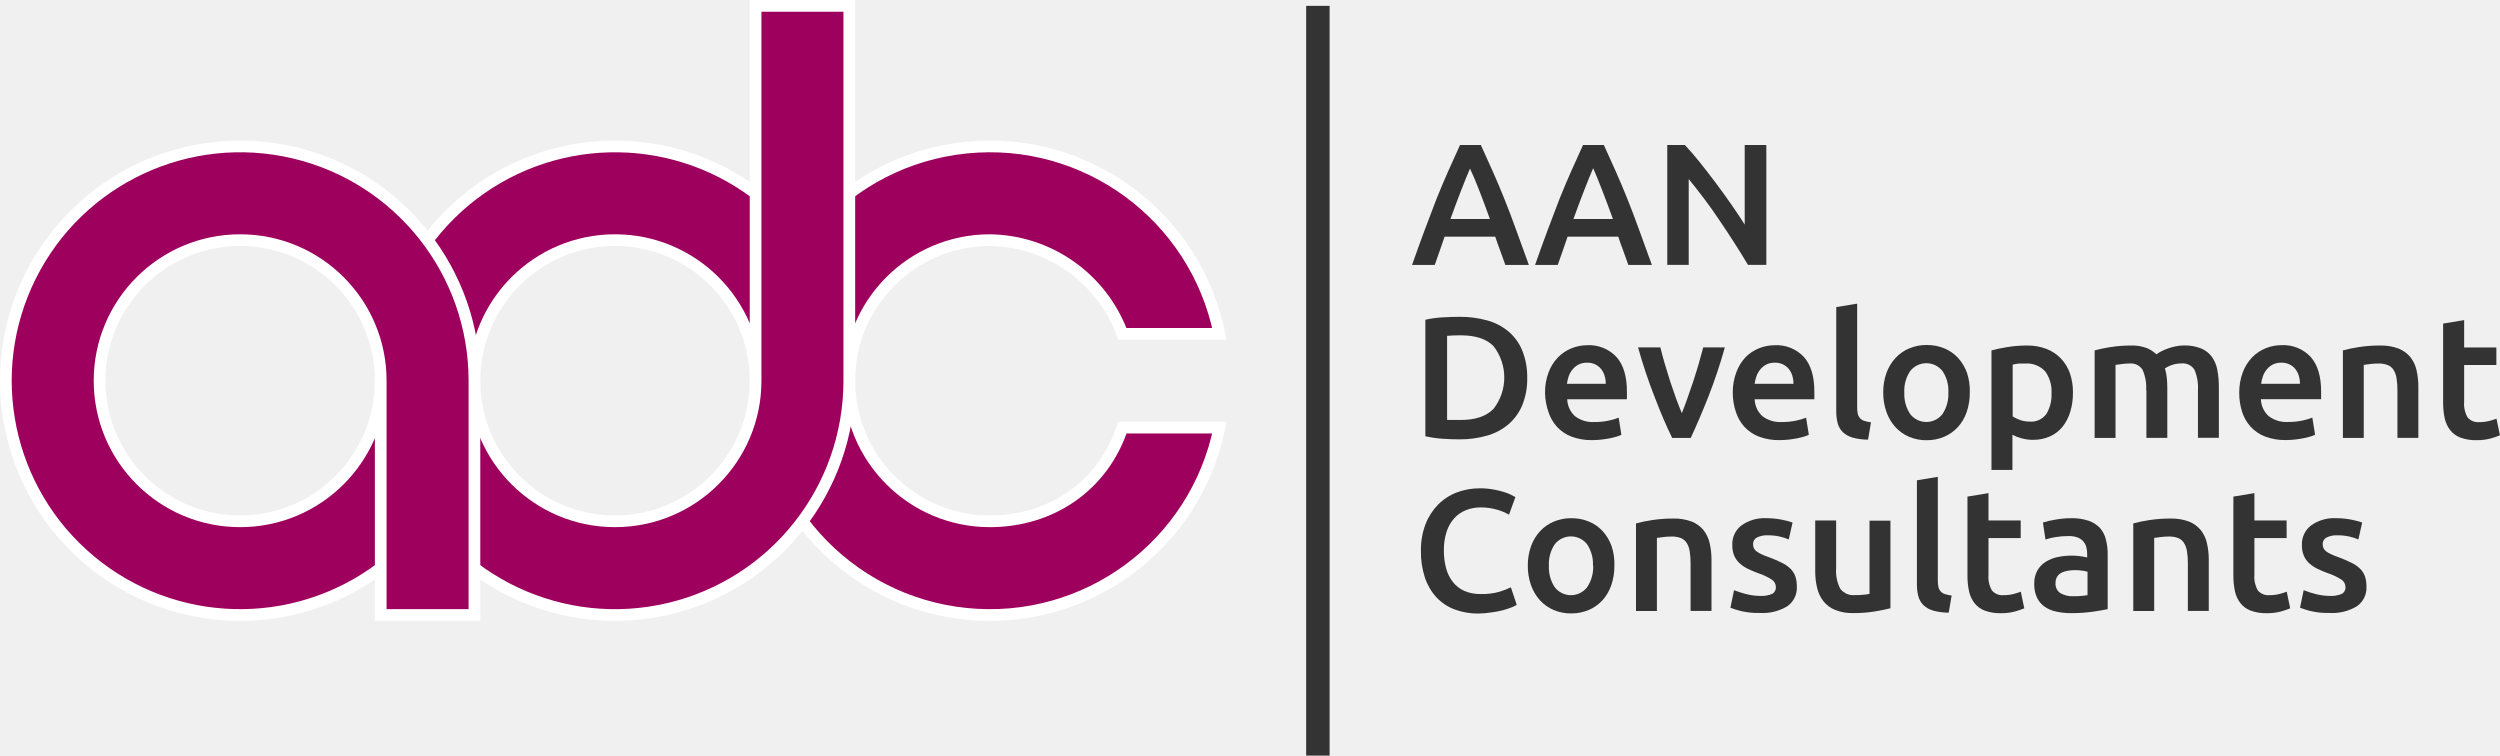
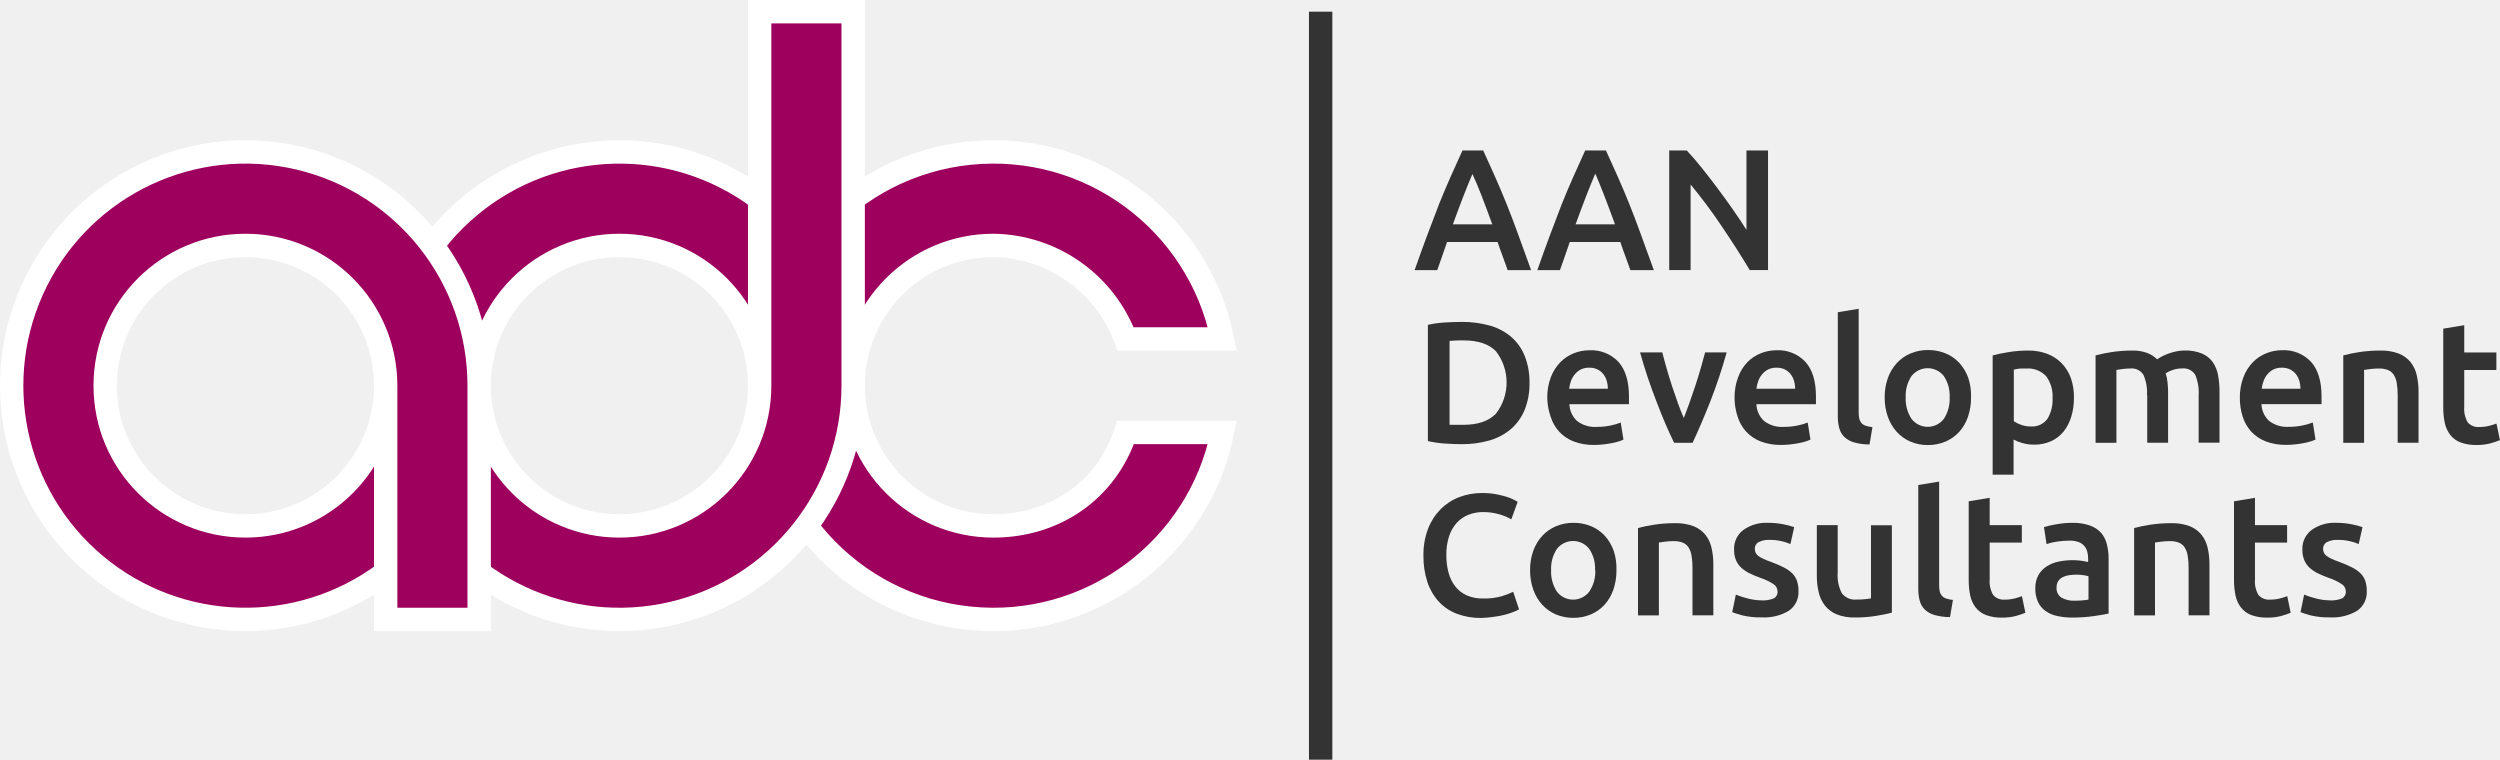
- <svg xmlns="http://www.w3.org/2000/svg" viewBox="0 0 426.82 129">
+ <svg xmlns="http://www.w3.org/2000/svg" viewBox="0 0 427.82 130">
  <defs>
-     <style>.a{fill:#9e005d;stroke:#fff;stroke-width:2px;}.a,.b{stroke-miterlimit:10;}.b,.c{fill:#333;}.b{stroke:#333;stroke-width:4px;}</style>
+     <style>.a{fill:#9e005d;stroke:#fff;}.a,.b{stroke-miterlimit:10;stroke-width:4px;}.b,.c{fill:#333;}.b{stroke:#333;}</style>
  </defs>
-   <path class="a" d="M1294.62,264c-3.3,10-12.19,16-22.62,16a24,24,0,0,1,0-48,24.47,24.47,0,0,1,22.62,16h16.57a40,40,0,1,0,0,16h-16.57Z" transform="translate(-1103 -191)" />
-   <path class="a" d="M1232,256a24,24,0,1,0-24,24,24,24,0,0,0,24-24V192h16v64a40,40,0,1,1-16-32v32Z" transform="translate(-1103 -191)" />
-   <path class="a" d="M1168,256a24,24,0,1,1-24-24,24,24,0,0,1,24,24v40h16V256a40,40,0,1,0-16,32V256Z" transform="translate(-1103 -191)" />
-   <line class="b" x1="225" y1="1" x2="225" y2="129" />
-   <path class="c" d="M1360,236.22q-0.41-1.21-.86-2.39t-0.86-2.42h-8.65q-0.41,1.24-.84,2.44l-0.84,2.38h-3.87q1.15-3.28,2.19-6.06t2-5.26q1-2.48,2-4.73t2-4.43h3.55q1,2.19,2,4.43t2,4.73q1,2.48,2,5.26t2.2,6.06h-4Zm-6-16.51q-0.68,1.57-1.55,3.81t-1.82,4.87h6.74q-0.95-2.63-1.83-4.9T1353.94,219.71Z" transform="translate(-1103 -191)" />
-   <path class="c" d="M1381,236.22q-0.41-1.21-.86-2.39t-0.86-2.42h-8.65q-0.41,1.24-.84,2.44l-0.84,2.38h-3.87q1.15-3.28,2.19-6.06t2-5.26q1-2.48,2-4.73t2-4.43h3.55q1,2.19,2,4.43t2,4.73q1,2.48,2,5.26t2.2,6.06h-4Zm-6-16.51q-0.68,1.57-1.55,3.81t-1.82,4.87h6.74q-0.95-2.63-1.83-4.9T1375,219.71Z" transform="translate(-1103 -191)" />
-   <path class="c" d="M1401.43,236.22q-1-1.68-2.24-3.62t-2.57-3.9q-1.33-2-2.7-3.81t-2.61-3.32v14.65h-3.66V215.75h3q1.18,1.24,2.54,2.94t2.73,3.53q1.37,1.83,2.66,3.68t2.29,3.44V215.75h3.69v20.47h-3.16Z" transform="translate(-1103 -191)" />
-   <path class="c" d="M1363.74,255.52a11.87,11.87,0,0,1-.83,4.62,8.73,8.73,0,0,1-2.35,3.28,9.77,9.77,0,0,1-3.66,1.95,16.66,16.66,0,0,1-4.74.64q-1.24,0-2.81-.1a18.91,18.91,0,0,1-3-.43V245.59a17.81,17.81,0,0,1,3-.41q1.6-.09,2.84-0.09a17.12,17.12,0,0,1,4.7.61,9.68,9.68,0,0,1,3.65,1.89,8.47,8.47,0,0,1,2.35,3.25A12,12,0,0,1,1363.74,255.52Zm-13.65,7.18,0.86,0h1.45q3.75,0,5.6-1.91a8.73,8.73,0,0,0,0-10.68q-1.8-1.86-5.58-1.86a21.79,21.79,0,0,0-2.36.09v14.3Z" transform="translate(-1103 -191)" />
-   <path class="c" d="M1366.78,258.12a9.7,9.7,0,0,1,.61-3.57A7.53,7.53,0,0,1,1369,252a6.68,6.68,0,0,1,2.31-1.54,7.15,7.15,0,0,1,2.66-.52,6.36,6.36,0,0,1,5,2q1.79,2,1.79,5.91c0,0.2,0,.42,0,0.66s0,0.47,0,.66h-10.19a4.07,4.07,0,0,0,1.32,2.88,5,5,0,0,0,3.38,1,11.05,11.05,0,0,0,2.38-.24,9.82,9.82,0,0,0,1.7-.5l0.47,2.92a5.75,5.75,0,0,1-.81.31,11.27,11.27,0,0,1-1.18.29q-0.67.13-1.43,0.22a13.76,13.76,0,0,1-1.57.09,9.49,9.49,0,0,1-3.54-.6,6.59,6.59,0,0,1-2.48-1.68,6.88,6.88,0,0,1-1.45-2.54A10.37,10.37,0,0,1,1366.78,258.12Zm10.37-1.6a4.73,4.73,0,0,0-.21-1.4,3.4,3.4,0,0,0-.61-1.15,2.88,2.88,0,0,0-1-.77,3.09,3.09,0,0,0-1.37-.28,3.2,3.2,0,0,0-1.45.31,3.3,3.3,0,0,0-1,.81,3.74,3.74,0,0,0-.67,1.15,6.37,6.37,0,0,0-.32,1.33h6.65Z" transform="translate(-1103 -191)" />
-   <path class="c" d="M1388.49,265.77q-1.48-3-3-7a88.54,88.54,0,0,1-2.83-8.46h3.81q0.32,1.3.75,2.79t0.92,3q0.49,1.49,1,2.9t1,2.53q0.45-1.12.95-2.53t1-2.9q0.49-1.49.93-3t0.77-2.79h3.69a87.87,87.87,0,0,1-2.83,8.46q-1.56,3.94-3,7h-3.06Z" transform="translate(-1103 -191)" />
-   <path class="c" d="M1398.83,258.12a9.7,9.7,0,0,1,.61-3.57A7.53,7.53,0,0,1,1401,252a6.68,6.68,0,0,1,2.31-1.54,7.15,7.15,0,0,1,2.66-.52,6.36,6.36,0,0,1,5,2q1.79,2,1.79,5.91c0,0.2,0,.42,0,0.66s0,0.47,0,.66h-10.19a4.07,4.07,0,0,0,1.32,2.88,5,5,0,0,0,3.38,1,11.05,11.05,0,0,0,2.38-.24,9.82,9.82,0,0,0,1.7-.5l0.47,2.92a5.75,5.75,0,0,1-.81.31,11.27,11.27,0,0,1-1.18.29q-0.67.13-1.43,0.22a13.76,13.76,0,0,1-1.57.09,9.49,9.49,0,0,1-3.54-.6,6.59,6.59,0,0,1-2.48-1.68,6.88,6.88,0,0,1-1.45-2.54A10.37,10.37,0,0,1,1398.83,258.12Zm10.37-1.6a4.73,4.73,0,0,0-.21-1.4,3.4,3.4,0,0,0-.61-1.15,2.88,2.88,0,0,0-1-.77,3.09,3.09,0,0,0-1.37-.28,3.2,3.2,0,0,0-1.45.31,3.3,3.3,0,0,0-1,.81,3.74,3.74,0,0,0-.67,1.15,6.37,6.37,0,0,0-.32,1.33h6.65Z" transform="translate(-1103 -191)" />
-   <path class="c" d="M1421.93,266.06a9.73,9.73,0,0,1-2.64-.35,4.05,4.05,0,0,1-1.67-.93,3.31,3.31,0,0,1-.87-1.51,7.62,7.62,0,0,1-.25-2.05V243.43l3.57-.59v17.7a5,5,0,0,0,.1,1.09,1.75,1.75,0,0,0,.37.75,1.66,1.66,0,0,0,.72.47,5.59,5.59,0,0,0,1.17.25Z" transform="translate(-1103 -191)" />
-   <path class="c" d="M1439.3,258a9.94,9.94,0,0,1-.53,3.34,7.38,7.38,0,0,1-1.5,2.57,6.79,6.79,0,0,1-2.35,1.66,7.6,7.6,0,0,1-3,.59,7.48,7.48,0,0,1-3-.59,6.8,6.8,0,0,1-2.33-1.66,7.6,7.6,0,0,1-1.52-2.57,9.7,9.7,0,0,1-.55-3.34,9.58,9.58,0,0,1,.55-3.32,7.51,7.51,0,0,1,1.54-2.56,6.8,6.8,0,0,1,2.35-1.64,7.57,7.57,0,0,1,3-.58,7.68,7.68,0,0,1,3,.58,6.62,6.62,0,0,1,2.35,1.64,7.6,7.6,0,0,1,1.52,2.56A9.58,9.58,0,0,1,1439.3,258Zm-3.66,0a6,6,0,0,0-1-3.65,3.51,3.51,0,0,0-5.52,0,6,6,0,0,0-1,3.65,6.16,6.16,0,0,0,1,3.69,3.49,3.49,0,0,0,5.52,0A6.16,6.16,0,0,0,1435.64,258Z" transform="translate(-1103 -191)" />
-   <path class="c" d="M1456.91,258.06a10.93,10.93,0,0,1-.46,3.25,7.61,7.61,0,0,1-1.31,2.54,5.87,5.87,0,0,1-2.14,1.65,6.91,6.91,0,0,1-2.91.59,7.15,7.15,0,0,1-2-.27,7.51,7.51,0,0,1-1.51-.59v6H1443V250.82q1.09-.3,2.69-0.56a20.43,20.43,0,0,1,3.37-.27,9,9,0,0,1,3.28.56,6.84,6.84,0,0,1,2.47,1.61,7.06,7.06,0,0,1,1.57,2.54A9.67,9.67,0,0,1,1456.91,258.06Zm-3.66.06a5.76,5.76,0,0,0-1.08-3.72,4.22,4.22,0,0,0-3.47-1.33c-0.34,0-.69,0-1,0a5.77,5.77,0,0,0-1.08.19v8.83a5.51,5.51,0,0,0,1.25.61,4.91,4.91,0,0,0,1.67.28,3.2,3.2,0,0,0,2.85-1.33A6.28,6.28,0,0,0,1453.25,258.12Z" transform="translate(-1103 -191)" />
-   <path class="c" d="M1469.41,257.64a7.53,7.53,0,0,0-.61-3.5,2.36,2.36,0,0,0-2.26-1.08,10.6,10.6,0,0,0-1.3.09l-1.06.15v12.47h-3.57V250.82a23.72,23.72,0,0,1,2.7-.56,22.33,22.33,0,0,1,3.53-.27,7,7,0,0,1,2.61.41,5.07,5.07,0,0,1,1.7,1.09,6.94,6.94,0,0,1,.83-0.5,8.6,8.6,0,0,1,1.12-.49,10.38,10.38,0,0,1,1.32-.37,6.79,6.79,0,0,1,1.4-.15,7.37,7.37,0,0,1,3,.52,4.36,4.36,0,0,1,1.83,1.45,5.58,5.58,0,0,1,.92,2.24,15.31,15.31,0,0,1,.25,2.88v8.68h-3.57v-8.12a7.69,7.69,0,0,0-.59-3.5,2.36,2.36,0,0,0-2.27-1.08,4.69,4.69,0,0,0-1.63.28,5.31,5.31,0,0,0-1.15.55,8.05,8.05,0,0,1,.32,1.57,16.41,16.41,0,0,1,.09,1.77v8.54h-3.57v-8.12Z" transform="translate(-1103 -191)" />
-   <path class="c" d="M1485.3,258.12a9.7,9.7,0,0,1,.61-3.57,7.53,7.53,0,0,1,1.61-2.56,6.68,6.68,0,0,1,2.31-1.54,7.15,7.15,0,0,1,2.66-.52,6.36,6.36,0,0,1,5,2q1.79,2,1.79,5.91c0,0.2,0,.42,0,0.66s0,0.47,0,.66H1489a4.07,4.07,0,0,0,1.32,2.88,5,5,0,0,0,3.38,1,11.05,11.05,0,0,0,2.38-.24,9.82,9.82,0,0,0,1.7-.5l0.47,2.92a5.75,5.75,0,0,1-.81.31,11.27,11.27,0,0,1-1.18.29q-0.67.13-1.43,0.22a13.76,13.76,0,0,1-1.57.09,9.49,9.49,0,0,1-3.54-.6,6.59,6.59,0,0,1-2.48-1.68,6.88,6.88,0,0,1-1.45-2.54A10.37,10.37,0,0,1,1485.3,258.12Zm10.37-1.6a4.73,4.73,0,0,0-.21-1.4,3.4,3.4,0,0,0-.61-1.15,2.88,2.88,0,0,0-1-.77,3.09,3.09,0,0,0-1.37-.28,3.2,3.2,0,0,0-1.45.31,3.3,3.3,0,0,0-1,.81,3.74,3.74,0,0,0-.67,1.15,6.37,6.37,0,0,0-.32,1.33h6.65Z" transform="translate(-1103 -191)" />
-   <path class="c" d="M1503,250.82a23.89,23.89,0,0,1,2.69-.56,23.11,23.11,0,0,1,3.66-.27,8.44,8.44,0,0,1,3.16.52,5,5,0,0,1,2,1.45,5.53,5.53,0,0,1,1.06,2.24,12.55,12.55,0,0,1,.31,2.88v8.68h-3.57v-8.12a11.77,11.77,0,0,0-.16-2.11,3.76,3.76,0,0,0-.53-1.42,2.12,2.12,0,0,0-1-.8,4.25,4.25,0,0,0-1.55-.25,11.92,11.92,0,0,0-1.42.09l-1.09.15v12.47H1503V250.82Z" transform="translate(-1103 -191)" />
-   <path class="c" d="M1520.13,246.24l3.57-.59v4.67h5.5v3h-5.5v6.29a4.56,4.56,0,0,0,.59,2.66,2.34,2.34,0,0,0,2,.8,6.51,6.51,0,0,0,1.73-.21,11.28,11.28,0,0,0,1.2-.38l0.59,2.84a13.46,13.46,0,0,1-1.63.55,8.82,8.82,0,0,1-2.36.28,7.47,7.47,0,0,1-2.76-.44,4.06,4.06,0,0,1-1.76-1.29,5.11,5.11,0,0,1-.92-2,12.61,12.61,0,0,1-.27-2.73V246.24Z" transform="translate(-1103 -191)" />
-   <path class="c" d="M1355.46,295.75a11.4,11.4,0,0,1-4.14-.71,8.17,8.17,0,0,1-3.1-2.08,9.31,9.31,0,0,1-1.95-3.35,14,14,0,0,1-.68-4.55,12.31,12.31,0,0,1,.78-4.55,9.85,9.85,0,0,1,2.14-3.35,9,9,0,0,1,3.19-2.08,10.8,10.8,0,0,1,3.93-.71,12.75,12.75,0,0,1,2.31.19,16.55,16.55,0,0,1,1.8.43,7.43,7.43,0,0,1,1.27.5l0.71,0.38-1.09,3a8.72,8.72,0,0,0-2-.84,9.78,9.78,0,0,0-2.85-.4,6.66,6.66,0,0,0-2.48.46,5.37,5.37,0,0,0-2,1.37,6.38,6.38,0,0,0-1.32,2.3,10,10,0,0,0-.47,3.22,11.4,11.4,0,0,0,.37,3,6.59,6.59,0,0,0,1.14,2.35,5.16,5.16,0,0,0,1.95,1.54,6.7,6.7,0,0,0,2.84.55,10.72,10.72,0,0,0,3.22-.4,12.94,12.94,0,0,0,1.92-.75l1,3a5.19,5.19,0,0,1-1,.47,13.49,13.49,0,0,1-1.43.46,14.23,14.23,0,0,1-1.86.35A17.34,17.34,0,0,1,1355.46,295.75Z" transform="translate(-1103 -191)" />
-   <path class="c" d="M1378.62,287.57a9.94,9.94,0,0,1-.53,3.34,7.38,7.38,0,0,1-1.5,2.57,6.79,6.79,0,0,1-2.35,1.66,7.6,7.6,0,0,1-3,.59,7.48,7.48,0,0,1-3-.59,6.8,6.8,0,0,1-2.33-1.66,7.6,7.6,0,0,1-1.52-2.57,9.7,9.7,0,0,1-.55-3.34,9.58,9.58,0,0,1,.55-3.32,7.51,7.51,0,0,1,1.54-2.56,6.8,6.8,0,0,1,2.35-1.64,7.57,7.57,0,0,1,3-.58,7.68,7.68,0,0,1,3,.58,6.62,6.62,0,0,1,2.35,1.64,7.6,7.6,0,0,1,1.52,2.56A9.58,9.58,0,0,1,1378.62,287.57Zm-3.66,0a6,6,0,0,0-1-3.65,3.51,3.51,0,0,0-5.52,0,6,6,0,0,0-1,3.65,6.16,6.16,0,0,0,1,3.69,3.49,3.49,0,0,0,5.52,0A6.16,6.16,0,0,0,1375,287.57Z" transform="translate(-1103 -191)" />
-   <path class="c" d="M1382.32,280.36a23.89,23.89,0,0,1,2.69-.56,23.11,23.11,0,0,1,3.66-.27,8.44,8.44,0,0,1,3.16.52,5,5,0,0,1,2,1.45,5.53,5.53,0,0,1,1.06,2.24,12.55,12.55,0,0,1,.31,2.88v8.68h-3.57v-8.12a11.77,11.77,0,0,0-.16-2.11,3.76,3.76,0,0,0-.53-1.42,2.12,2.12,0,0,0-1-.8,4.25,4.25,0,0,0-1.55-.25,11.92,11.92,0,0,0-1.42.09l-1.09.15v12.47h-3.57V280.36Z" transform="translate(-1103 -191)" />
-   <path class="c" d="M1403.47,292.74a4.69,4.69,0,0,0,2.07-.34,1.21,1.21,0,0,0,.65-1.17,1.52,1.52,0,0,0-.69-1.27,10.19,10.19,0,0,0-2.29-1.09,18,18,0,0,1-1.79-.75,6.07,6.07,0,0,1-1.4-.93,3.82,3.82,0,0,1-.93-1.29,4.49,4.49,0,0,1-.34-1.85,4,4,0,0,1,1.57-3.35,6.72,6.72,0,0,1,4.26-1.23,13.11,13.11,0,0,1,2.6.25,12.76,12.76,0,0,1,1.86.49l-0.65,2.89a8.74,8.74,0,0,0-1.51-.49,9.1,9.1,0,0,0-2.13-.22,3.71,3.71,0,0,0-1.77.37,1.21,1.21,0,0,0-.68,1.14,1.63,1.63,0,0,0,.13.68,1.46,1.46,0,0,0,.46.55,4.71,4.71,0,0,0,.86.5,13,13,0,0,0,1.3.52,20.09,20.09,0,0,1,2.16.93,5.78,5.78,0,0,1,1.46,1,3.54,3.54,0,0,1,.84,1.31,5.3,5.3,0,0,1,.26,1.77,3.81,3.81,0,0,1-1.64,3.35,8.15,8.15,0,0,1-4.68,1.14,12.83,12.83,0,0,1-3.28-.34,16.72,16.72,0,0,1-1.74-.55l0.62-3a15.73,15.73,0,0,0,1.9.62A9.83,9.83,0,0,0,1403.47,292.74Z" transform="translate(-1103 -191)" />
-   <path class="c" d="M1425.77,294.84q-1,.27-2.69.55a21.76,21.76,0,0,1-3.64.28,8,8,0,0,1-3.12-.53,5,5,0,0,1-2-1.48,5.8,5.8,0,0,1-1.08-2.26,11.88,11.88,0,0,1-.33-2.88v-8.66h3.57V288a6.55,6.55,0,0,0,.72,3.54,2.83,2.83,0,0,0,2.53,1.06c0.43,0,.89,0,1.37-0.06a7,7,0,0,0,1.08-.15v-12.5h3.57v15Z" transform="translate(-1103 -191)" />
-   <path class="c" d="M1435.7,295.6a9.73,9.73,0,0,1-2.64-.35,4.05,4.05,0,0,1-1.67-.93,3.31,3.31,0,0,1-.87-1.51,7.62,7.62,0,0,1-.25-2.05V273l3.57-.59v17.7a5,5,0,0,0,.1,1.09,1.75,1.75,0,0,0,.37.75,1.66,1.66,0,0,0,.72.47,5.59,5.59,0,0,0,1.17.25Z" transform="translate(-1103 -191)" />
-   <path class="c" d="M1438.92,275.78l3.57-.59v4.67h5.5v3h-5.5v6.29a4.56,4.56,0,0,0,.59,2.66,2.34,2.34,0,0,0,2,.8,6.51,6.51,0,0,0,1.73-.21,11.28,11.28,0,0,0,1.2-.38l0.59,2.84a13.46,13.46,0,0,1-1.63.55,8.82,8.82,0,0,1-2.36.28,7.47,7.47,0,0,1-2.76-.44,4.06,4.06,0,0,1-1.76-1.29,5.11,5.11,0,0,1-.92-2,12.61,12.61,0,0,1-.27-2.73V275.78Z" transform="translate(-1103 -191)" />
-   <path class="c" d="M1456.59,279.47a8.73,8.73,0,0,1,3,.44,4.78,4.78,0,0,1,1.94,1.24,4.64,4.64,0,0,1,1,1.94,9.47,9.47,0,0,1,.31,2.5V295q-0.83.18-2.5,0.43a25.54,25.54,0,0,1-3.77.25,11.24,11.24,0,0,1-2.54-.27,5.34,5.34,0,0,1-2-.86,4,4,0,0,1-1.27-1.54,5.33,5.33,0,0,1-.46-2.33,4.49,4.49,0,0,1,.52-2.25,4.24,4.24,0,0,1,1.4-1.49,6.1,6.1,0,0,1,2.05-.83,11.59,11.59,0,0,1,2.44-.25,11,11,0,0,1,1.24.07,11.69,11.69,0,0,1,1.39.25v-0.59a4.62,4.62,0,0,0-.15-1.18,2.36,2.36,0,0,0-1.49-1.65,4.22,4.22,0,0,0-1.52-.24,13.52,13.52,0,0,0-2.27.18,10.07,10.07,0,0,0-1.69.41l-0.44-2.9a14.07,14.07,0,0,1,2-.47A15.55,15.55,0,0,1,1456.59,279.47Zm0.3,13.32a13.36,13.36,0,0,0,2.51-.18v-4a7,7,0,0,0-.86-0.18,8,8,0,0,0-1.24-.09,8.23,8.23,0,0,0-1.19.09,3.73,3.73,0,0,0-1.09.32,2,2,0,0,0-.78.66,1.86,1.86,0,0,0-.3,1.08,1.89,1.89,0,0,0,.8,1.76A4.12,4.12,0,0,0,1456.88,292.8Z" transform="translate(-1103 -191)" />
-   <path class="c" d="M1467.22,280.36a23.89,23.89,0,0,1,2.69-.56,23.11,23.11,0,0,1,3.66-.27,8.44,8.44,0,0,1,3.16.52,5,5,0,0,1,2,1.45,5.53,5.53,0,0,1,1.06,2.24,12.55,12.55,0,0,1,.31,2.88v8.68h-3.57v-8.12a11.77,11.77,0,0,0-.16-2.11,3.76,3.76,0,0,0-.53-1.42,2.12,2.12,0,0,0-1-.8,4.25,4.25,0,0,0-1.55-.25,11.92,11.92,0,0,0-1.42.09l-1.09.15v12.47h-3.57V280.36Z" transform="translate(-1103 -191)" />
-   <path class="c" d="M1484.32,275.78l3.57-.59v4.67h5.5v3h-5.5v6.29a4.56,4.56,0,0,0,.59,2.66,2.34,2.34,0,0,0,2,.8,6.51,6.51,0,0,0,1.73-.21,11.28,11.28,0,0,0,1.2-.38l0.59,2.84a13.46,13.46,0,0,1-1.63.55,8.82,8.82,0,0,1-2.36.28,7.47,7.47,0,0,1-2.76-.44,4.06,4.06,0,0,1-1.76-1.29,5.11,5.11,0,0,1-.92-2,12.61,12.61,0,0,1-.27-2.73V275.78Z" transform="translate(-1103 -191)" />
-   <path class="c" d="M1500.72,292.74a4.69,4.69,0,0,0,2.07-.34,1.21,1.21,0,0,0,.65-1.17,1.52,1.52,0,0,0-.69-1.27,10.19,10.19,0,0,0-2.29-1.09,18,18,0,0,1-1.79-.75,6.07,6.07,0,0,1-1.4-.93,3.82,3.82,0,0,1-.93-1.29,4.49,4.49,0,0,1-.34-1.85,4,4,0,0,1,1.57-3.35,6.72,6.72,0,0,1,4.26-1.23,13.11,13.11,0,0,1,2.6.25,12.76,12.76,0,0,1,1.86.49l-0.65,2.89a8.74,8.74,0,0,0-1.51-.49,9.1,9.1,0,0,0-2.13-.22,3.71,3.71,0,0,0-1.77.37,1.21,1.21,0,0,0-.68,1.14,1.63,1.63,0,0,0,.13.68,1.46,1.46,0,0,0,.46.55,4.71,4.71,0,0,0,.86.5,13,13,0,0,0,1.3.52,20.09,20.09,0,0,1,2.16.93,5.78,5.78,0,0,1,1.46,1,3.54,3.54,0,0,1,.84,1.31,5.3,5.3,0,0,1,.26,1.77,3.81,3.81,0,0,1-1.64,3.35,8.15,8.15,0,0,1-4.68,1.14,12.83,12.83,0,0,1-3.28-.34,16.72,16.72,0,0,1-1.74-.55l0.62-3a15.73,15.73,0,0,0,1.9.62A9.83,9.83,0,0,0,1500.72,292.74Z" transform="translate(-1103 -191)" />
+   <path class="a" d="M1294.62,264c-3.3,10-12.19,16-22.62,16a24,24,0,0,1,0-48,24.47,24.47,0,0,1,22.62,16h16.57a40,40,0,1,0,0,16h-16.57Z" transform="translate(-1102 -190)" />
+   <path class="a" d="M1232,256a24,24,0,1,0-24,24,24,24,0,0,0,24-24V192h16v64a40,40,0,1,1-16-32v32Z" transform="translate(-1102 -190)" />
+   <path class="a" d="M1168,256a24,24,0,1,1-24-24,24,24,0,0,1,24,24v40h16V256a40,40,0,1,0-16,32V256Z" transform="translate(-1102 -190)" />
+   <line class="b" x1="226" y1="2" x2="226" y2="130" />
+   <path class="c" d="M1360,236.22q-0.41-1.21-.86-2.39t-0.86-2.42h-8.65q-0.41,1.24-.84,2.44l-0.84,2.38h-3.87q1.15-3.28,2.19-6.06t2-5.26q1-2.48,2-4.73t2-4.43h3.55q1,2.19,2,4.43t2,4.73q1,2.48,2,5.26t2.2,6.06h-4Zm-6-16.51q-0.68,1.57-1.55,3.81t-1.82,4.87h6.74q-0.95-2.63-1.83-4.9T1353.94,219.71Z" transform="translate(-1102 -190)" />
+   <path class="c" d="M1381,236.22q-0.41-1.21-.86-2.39t-0.86-2.42h-8.65q-0.41,1.24-.84,2.44l-0.84,2.38h-3.87q1.15-3.28,2.19-6.06t2-5.26q1-2.48,2-4.73t2-4.43h3.55q1,2.19,2,4.43t2,4.73q1,2.48,2,5.26t2.2,6.06h-4Zm-6-16.51q-0.68,1.57-1.55,3.81t-1.82,4.87h6.74q-0.95-2.63-1.83-4.9T1375,219.71Z" transform="translate(-1102 -190)" />
+   <path class="c" d="M1401.43,236.22q-1-1.68-2.24-3.62t-2.57-3.9q-1.33-2-2.7-3.81t-2.61-3.32v14.65h-3.66V215.75h3q1.18,1.24,2.54,2.94t2.73,3.53q1.37,1.83,2.66,3.68t2.29,3.44V215.75h3.69v20.47h-3.16Z" transform="translate(-1102 -190)" />
+   <path class="c" d="M1363.74,255.52a11.87,11.87,0,0,1-.83,4.62,8.73,8.73,0,0,1-2.35,3.28,9.77,9.77,0,0,1-3.66,1.95,16.66,16.66,0,0,1-4.74.64q-1.24,0-2.81-.1a18.91,18.91,0,0,1-3-.43V245.59a17.81,17.81,0,0,1,3-.41q1.6-.09,2.84-0.09a17.12,17.12,0,0,1,4.7.61,9.68,9.68,0,0,1,3.65,1.89,8.47,8.47,0,0,1,2.35,3.25A12,12,0,0,1,1363.74,255.52Zm-13.65,7.18,0.86,0h1.45q3.75,0,5.6-1.91a8.73,8.73,0,0,0,0-10.68q-1.8-1.86-5.58-1.86a21.79,21.79,0,0,0-2.36.09v14.3Z" transform="translate(-1102 -190)" />
+   <path class="c" d="M1366.78,258.12a9.7,9.7,0,0,1,.61-3.57A7.53,7.53,0,0,1,1369,252a6.68,6.68,0,0,1,2.31-1.54,7.15,7.15,0,0,1,2.66-.52,6.36,6.36,0,0,1,5,2q1.79,2,1.79,5.91c0,0.2,0,.42,0,0.66s0,0.47,0,.66h-10.19a4.07,4.07,0,0,0,1.32,2.88,5,5,0,0,0,3.38,1,11.05,11.05,0,0,0,2.38-.24,9.82,9.82,0,0,0,1.7-.5l0.47,2.92a5.75,5.75,0,0,1-.81.31,11.27,11.27,0,0,1-1.18.29q-0.67.13-1.43,0.22a13.76,13.76,0,0,1-1.57.09,9.49,9.49,0,0,1-3.54-.6,6.59,6.59,0,0,1-2.48-1.68,6.88,6.88,0,0,1-1.45-2.54A10.37,10.37,0,0,1,1366.78,258.12Zm10.37-1.6a4.73,4.73,0,0,0-.21-1.4,3.4,3.4,0,0,0-.61-1.15,2.88,2.88,0,0,0-1-.77,3.09,3.09,0,0,0-1.37-.28,3.2,3.2,0,0,0-1.45.31,3.3,3.3,0,0,0-1,.81,3.74,3.74,0,0,0-.67,1.15,6.37,6.37,0,0,0-.32,1.33h6.65Z" transform="translate(-1102 -190)" />
+   <path class="c" d="M1388.49,265.77q-1.48-3-3-7a88.54,88.54,0,0,1-2.83-8.46h3.81q0.32,1.3.75,2.79t0.92,3q0.49,1.49,1,2.9t1,2.53q0.45-1.12.95-2.53t1-2.9q0.49-1.49.93-3t0.77-2.79h3.69a87.87,87.87,0,0,1-2.83,8.46q-1.56,3.94-3,7h-3.06Z" transform="translate(-1102 -190)" />
+   <path class="c" d="M1398.83,258.12a9.7,9.7,0,0,1,.61-3.57A7.53,7.53,0,0,1,1401,252a6.68,6.68,0,0,1,2.31-1.54,7.15,7.15,0,0,1,2.66-.52,6.36,6.36,0,0,1,5,2q1.79,2,1.79,5.91c0,0.2,0,.42,0,0.66s0,0.47,0,.66h-10.19a4.07,4.07,0,0,0,1.32,2.88,5,5,0,0,0,3.38,1,11.05,11.05,0,0,0,2.38-.24,9.82,9.82,0,0,0,1.7-.5l0.47,2.92a5.75,5.75,0,0,1-.81.31,11.27,11.27,0,0,1-1.18.29q-0.67.13-1.43,0.22a13.76,13.76,0,0,1-1.57.09,9.49,9.49,0,0,1-3.54-.6,6.59,6.59,0,0,1-2.48-1.68,6.88,6.88,0,0,1-1.45-2.54A10.37,10.37,0,0,1,1398.83,258.12Zm10.37-1.6a4.73,4.73,0,0,0-.21-1.4,3.4,3.4,0,0,0-.61-1.15,2.88,2.88,0,0,0-1-.77,3.09,3.09,0,0,0-1.37-.28,3.2,3.2,0,0,0-1.45.31,3.3,3.3,0,0,0-1,.81,3.74,3.74,0,0,0-.67,1.15,6.37,6.37,0,0,0-.32,1.33h6.65Z" transform="translate(-1102 -190)" />
+   <path class="c" d="M1421.93,266.06a9.73,9.73,0,0,1-2.64-.35,4.05,4.05,0,0,1-1.67-.93,3.31,3.31,0,0,1-.87-1.51,7.62,7.62,0,0,1-.25-2.05V243.43l3.57-.59v17.7a5,5,0,0,0,.1,1.09,1.75,1.75,0,0,0,.37.75,1.66,1.66,0,0,0,.72.47,5.59,5.59,0,0,0,1.17.25Z" transform="translate(-1102 -190)" />
+   <path class="c" d="M1439.3,258a9.94,9.94,0,0,1-.53,3.34,7.38,7.38,0,0,1-1.5,2.57,6.79,6.79,0,0,1-2.35,1.66,7.6,7.6,0,0,1-3,.59,7.48,7.48,0,0,1-3-.59,6.8,6.8,0,0,1-2.33-1.66,7.6,7.6,0,0,1-1.52-2.57,9.7,9.7,0,0,1-.55-3.34,9.58,9.58,0,0,1,.55-3.32,7.51,7.51,0,0,1,1.54-2.56,6.8,6.8,0,0,1,2.35-1.64,7.57,7.57,0,0,1,3-.58,7.68,7.68,0,0,1,3,.58,6.62,6.62,0,0,1,2.35,1.64,7.6,7.6,0,0,1,1.52,2.56A9.58,9.58,0,0,1,1439.3,258Zm-3.66,0a6,6,0,0,0-1-3.65,3.51,3.51,0,0,0-5.52,0,6,6,0,0,0-1,3.65,6.16,6.16,0,0,0,1,3.69,3.49,3.49,0,0,0,5.52,0A6.16,6.16,0,0,0,1435.64,258Z" transform="translate(-1102 -190)" />
+   <path class="c" d="M1456.91,258.06a10.93,10.93,0,0,1-.46,3.25,7.61,7.61,0,0,1-1.31,2.54,5.87,5.87,0,0,1-2.14,1.65,6.91,6.91,0,0,1-2.91.59,7.15,7.15,0,0,1-2-.27,7.51,7.51,0,0,1-1.51-.59v6H1443V250.82q1.09-.3,2.69-0.56a20.43,20.43,0,0,1,3.37-.27,9,9,0,0,1,3.28.56,6.84,6.84,0,0,1,2.47,1.61,7.06,7.06,0,0,1,1.57,2.54A9.67,9.67,0,0,1,1456.91,258.06Zm-3.66.06a5.76,5.76,0,0,0-1.08-3.72,4.22,4.22,0,0,0-3.47-1.33c-0.34,0-.69,0-1,0a5.77,5.77,0,0,0-1.08.19v8.83a5.51,5.51,0,0,0,1.25.61,4.91,4.91,0,0,0,1.67.28,3.2,3.2,0,0,0,2.85-1.33A6.28,6.28,0,0,0,1453.25,258.12Z" transform="translate(-1102 -190)" />
+   <path class="c" d="M1469.41,257.64a7.53,7.53,0,0,0-.61-3.5,2.36,2.36,0,0,0-2.26-1.08,10.6,10.6,0,0,0-1.3.09l-1.06.15v12.47h-3.57V250.82a23.72,23.72,0,0,1,2.7-.56,22.33,22.33,0,0,1,3.53-.27,7,7,0,0,1,2.61.41,5.07,5.07,0,0,1,1.7,1.09,6.94,6.94,0,0,1,.83-0.5,8.6,8.6,0,0,1,1.12-.49,10.38,10.38,0,0,1,1.32-.37,6.79,6.79,0,0,1,1.4-.15,7.37,7.37,0,0,1,3,.52,4.36,4.36,0,0,1,1.83,1.45,5.58,5.58,0,0,1,.92,2.24,15.31,15.31,0,0,1,.25,2.88v8.68h-3.57v-8.12a7.69,7.69,0,0,0-.59-3.5,2.36,2.36,0,0,0-2.27-1.08,4.69,4.69,0,0,0-1.63.28,5.31,5.31,0,0,0-1.15.55,8.05,8.05,0,0,1,.32,1.57,16.41,16.41,0,0,1,.09,1.77v8.54h-3.57v-8.12Z" transform="translate(-1102 -190)" />
+   <path class="c" d="M1485.3,258.12a9.7,9.7,0,0,1,.61-3.57,7.53,7.53,0,0,1,1.61-2.56,6.68,6.68,0,0,1,2.31-1.54,7.15,7.15,0,0,1,2.66-.52,6.36,6.36,0,0,1,5,2q1.79,2,1.79,5.91c0,0.2,0,.42,0,0.66s0,0.47,0,.66H1489a4.07,4.07,0,0,0,1.32,2.88,5,5,0,0,0,3.38,1,11.05,11.05,0,0,0,2.38-.24,9.82,9.82,0,0,0,1.7-.5l0.47,2.92a5.75,5.75,0,0,1-.81.31,11.27,11.27,0,0,1-1.18.29q-0.67.13-1.43,0.22a13.76,13.76,0,0,1-1.57.09,9.49,9.49,0,0,1-3.54-.6,6.59,6.59,0,0,1-2.48-1.68,6.88,6.88,0,0,1-1.45-2.54A10.37,10.37,0,0,1,1485.3,258.12Zm10.37-1.6a4.73,4.73,0,0,0-.21-1.4,3.4,3.4,0,0,0-.61-1.15,2.88,2.88,0,0,0-1-.77,3.09,3.09,0,0,0-1.37-.28,3.2,3.2,0,0,0-1.45.31,3.3,3.3,0,0,0-1,.81,3.74,3.74,0,0,0-.67,1.15,6.37,6.37,0,0,0-.32,1.33h6.65Z" transform="translate(-1102 -190)" />
+   <path class="c" d="M1503,250.82a23.89,23.89,0,0,1,2.69-.56,23.11,23.11,0,0,1,3.66-.27,8.44,8.44,0,0,1,3.16.52,5,5,0,0,1,2,1.45,5.53,5.53,0,0,1,1.06,2.24,12.55,12.55,0,0,1,.31,2.88v8.68h-3.57v-8.12a11.77,11.77,0,0,0-.16-2.11,3.76,3.76,0,0,0-.53-1.42,2.12,2.12,0,0,0-1-.8,4.25,4.25,0,0,0-1.55-.25,11.92,11.92,0,0,0-1.42.09l-1.09.15v12.47H1503V250.82Z" transform="translate(-1102 -190)" />
+   <path class="c" d="M1520.13,246.24l3.57-.59v4.67h5.5v3h-5.5v6.29a4.56,4.56,0,0,0,.59,2.66,2.34,2.34,0,0,0,2,.8,6.51,6.51,0,0,0,1.73-.21,11.28,11.28,0,0,0,1.2-.38l0.59,2.84a13.46,13.46,0,0,1-1.63.55,8.82,8.82,0,0,1-2.36.28,7.47,7.47,0,0,1-2.76-.44,4.06,4.06,0,0,1-1.76-1.29,5.11,5.11,0,0,1-.92-2,12.61,12.61,0,0,1-.27-2.73V246.24Z" transform="translate(-1102 -190)" />
+   <path class="c" d="M1355.46,295.75a11.4,11.4,0,0,1-4.14-.71,8.17,8.17,0,0,1-3.1-2.08,9.31,9.31,0,0,1-1.95-3.35,14,14,0,0,1-.68-4.55,12.31,12.31,0,0,1,.78-4.55,9.85,9.85,0,0,1,2.14-3.35,9,9,0,0,1,3.19-2.08,10.8,10.8,0,0,1,3.93-.71,12.75,12.75,0,0,1,2.31.19,16.55,16.55,0,0,1,1.8.43,7.43,7.43,0,0,1,1.27.5l0.71,0.38-1.09,3a8.72,8.72,0,0,0-2-.84,9.78,9.78,0,0,0-2.85-.4,6.66,6.66,0,0,0-2.48.46,5.37,5.37,0,0,0-2,1.37,6.38,6.38,0,0,0-1.32,2.3,10,10,0,0,0-.47,3.22,11.4,11.4,0,0,0,.37,3,6.59,6.59,0,0,0,1.14,2.35,5.16,5.16,0,0,0,1.95,1.54,6.7,6.7,0,0,0,2.84.55,10.72,10.72,0,0,0,3.22-.4,12.94,12.94,0,0,0,1.92-.75l1,3a5.19,5.19,0,0,1-1,.47,13.49,13.49,0,0,1-1.43.46,14.23,14.23,0,0,1-1.86.35A17.34,17.34,0,0,1,1355.46,295.75Z" transform="translate(-1102 -190)" />
+   <path class="c" d="M1378.62,287.57a9.94,9.94,0,0,1-.53,3.34,7.38,7.38,0,0,1-1.5,2.57,6.79,6.79,0,0,1-2.35,1.66,7.6,7.6,0,0,1-3,.59,7.48,7.48,0,0,1-3-.59,6.8,6.8,0,0,1-2.33-1.66,7.6,7.6,0,0,1-1.52-2.57,9.7,9.7,0,0,1-.55-3.34,9.58,9.58,0,0,1,.55-3.32,7.51,7.51,0,0,1,1.54-2.56,6.8,6.8,0,0,1,2.35-1.64,7.57,7.57,0,0,1,3-.58,7.68,7.68,0,0,1,3,.58,6.62,6.62,0,0,1,2.35,1.64,7.6,7.6,0,0,1,1.52,2.56A9.58,9.58,0,0,1,1378.62,287.57Zm-3.66,0a6,6,0,0,0-1-3.65,3.51,3.51,0,0,0-5.52,0,6,6,0,0,0-1,3.65,6.16,6.16,0,0,0,1,3.69,3.49,3.49,0,0,0,5.52,0A6.16,6.16,0,0,0,1375,287.57Z" transform="translate(-1102 -190)" />
+   <path class="c" d="M1382.32,280.36a23.89,23.89,0,0,1,2.69-.56,23.11,23.11,0,0,1,3.66-.27,8.44,8.44,0,0,1,3.16.52,5,5,0,0,1,2,1.45,5.53,5.53,0,0,1,1.06,2.24,12.55,12.55,0,0,1,.31,2.88v8.68h-3.57v-8.12a11.77,11.77,0,0,0-.16-2.11,3.76,3.76,0,0,0-.53-1.42,2.12,2.12,0,0,0-1-.8,4.25,4.25,0,0,0-1.55-.25,11.92,11.92,0,0,0-1.42.09l-1.09.15v12.47h-3.57V280.36Z" transform="translate(-1102 -190)" />
+   <path class="c" d="M1403.47,292.74a4.69,4.69,0,0,0,2.07-.34,1.21,1.21,0,0,0,.65-1.17,1.52,1.52,0,0,0-.69-1.27,10.19,10.19,0,0,0-2.29-1.09,18,18,0,0,1-1.79-.75,6.07,6.07,0,0,1-1.4-.93,3.82,3.82,0,0,1-.93-1.29,4.49,4.49,0,0,1-.34-1.85,4,4,0,0,1,1.57-3.35,6.72,6.72,0,0,1,4.26-1.23,13.11,13.11,0,0,1,2.6.25,12.76,12.76,0,0,1,1.86.49l-0.65,2.89a8.74,8.74,0,0,0-1.51-.49,9.1,9.1,0,0,0-2.13-.22,3.71,3.71,0,0,0-1.77.37,1.21,1.21,0,0,0-.68,1.14,1.63,1.63,0,0,0,.13.68,1.46,1.46,0,0,0,.46.55,4.71,4.71,0,0,0,.86.5,13,13,0,0,0,1.3.52,20.09,20.09,0,0,1,2.16.93,5.78,5.78,0,0,1,1.46,1,3.54,3.54,0,0,1,.84,1.31,5.3,5.3,0,0,1,.26,1.77,3.81,3.81,0,0,1-1.64,3.35,8.15,8.15,0,0,1-4.68,1.14,12.83,12.83,0,0,1-3.28-.34,16.72,16.72,0,0,1-1.74-.55l0.62-3a15.73,15.73,0,0,0,1.9.62A9.83,9.83,0,0,0,1403.47,292.74Z" transform="translate(-1102 -190)" />
+   <path class="c" d="M1425.77,294.84q-1,.27-2.69.55a21.76,21.76,0,0,1-3.64.28,8,8,0,0,1-3.12-.53,5,5,0,0,1-2-1.48,5.8,5.8,0,0,1-1.08-2.26,11.88,11.88,0,0,1-.33-2.88v-8.66h3.57V288a6.55,6.55,0,0,0,.72,3.54,2.83,2.83,0,0,0,2.53,1.06c0.43,0,.89,0,1.37-0.06a7,7,0,0,0,1.08-.15v-12.5h3.57v15Z" transform="translate(-1102 -190)" />
+   <path class="c" d="M1435.7,295.6a9.73,9.73,0,0,1-2.64-.35,4.05,4.05,0,0,1-1.67-.93,3.31,3.31,0,0,1-.87-1.51,7.62,7.62,0,0,1-.25-2.05V273l3.57-.59v17.7a5,5,0,0,0,.1,1.09,1.75,1.75,0,0,0,.37.75,1.66,1.66,0,0,0,.72.47,5.59,5.59,0,0,0,1.17.25Z" transform="translate(-1102 -190)" />
+   <path class="c" d="M1438.92,275.78l3.57-.59v4.67h5.5v3h-5.5v6.29a4.56,4.56,0,0,0,.59,2.66,2.34,2.34,0,0,0,2,.8,6.51,6.51,0,0,0,1.73-.21,11.28,11.28,0,0,0,1.2-.38l0.59,2.84a13.46,13.46,0,0,1-1.63.55,8.82,8.82,0,0,1-2.36.28,7.47,7.47,0,0,1-2.76-.44,4.06,4.06,0,0,1-1.76-1.29,5.11,5.11,0,0,1-.92-2,12.61,12.61,0,0,1-.27-2.73V275.78Z" transform="translate(-1102 -190)" />
+   <path class="c" d="M1456.59,279.47a8.73,8.73,0,0,1,3,.44,4.78,4.78,0,0,1,1.94,1.24,4.64,4.64,0,0,1,1,1.94,9.47,9.47,0,0,1,.31,2.5V295q-0.83.18-2.5,0.43a25.54,25.54,0,0,1-3.77.25,11.24,11.24,0,0,1-2.54-.27,5.34,5.34,0,0,1-2-.86,4,4,0,0,1-1.27-1.54,5.33,5.33,0,0,1-.46-2.33,4.49,4.49,0,0,1,.52-2.25,4.24,4.24,0,0,1,1.4-1.49,6.1,6.1,0,0,1,2.05-.83,11.59,11.59,0,0,1,2.44-.25,11,11,0,0,1,1.24.07,11.69,11.69,0,0,1,1.39.25v-0.59a4.62,4.62,0,0,0-.15-1.18,2.36,2.36,0,0,0-1.49-1.65,4.22,4.22,0,0,0-1.52-.24,13.52,13.52,0,0,0-2.27.18,10.07,10.07,0,0,0-1.69.41l-0.44-2.9a14.07,14.07,0,0,1,2-.47A15.55,15.55,0,0,1,1456.59,279.47Zm0.3,13.32a13.36,13.36,0,0,0,2.51-.18v-4a7,7,0,0,0-.86-0.18,8,8,0,0,0-1.24-.09,8.23,8.23,0,0,0-1.19.09,3.73,3.73,0,0,0-1.09.32,2,2,0,0,0-.78.66,1.86,1.86,0,0,0-.3,1.08,1.89,1.89,0,0,0,.8,1.76A4.12,4.12,0,0,0,1456.88,292.8Z" transform="translate(-1102 -190)" />
+   <path class="c" d="M1467.22,280.36a23.89,23.89,0,0,1,2.69-.56,23.11,23.11,0,0,1,3.66-.27,8.44,8.44,0,0,1,3.16.52,5,5,0,0,1,2,1.45,5.53,5.53,0,0,1,1.06,2.24,12.55,12.55,0,0,1,.31,2.88v8.68h-3.57v-8.12a11.77,11.77,0,0,0-.16-2.11,3.76,3.76,0,0,0-.53-1.42,2.12,2.12,0,0,0-1-.8,4.25,4.25,0,0,0-1.55-.25,11.92,11.92,0,0,0-1.42.09l-1.09.15v12.47h-3.57V280.36Z" transform="translate(-1102 -190)" />
+   <path class="c" d="M1484.32,275.78l3.57-.59v4.67h5.5v3h-5.5v6.29a4.56,4.56,0,0,0,.59,2.66,2.34,2.34,0,0,0,2,.8,6.51,6.51,0,0,0,1.73-.21,11.28,11.28,0,0,0,1.2-.38l0.59,2.84a13.46,13.46,0,0,1-1.63.55,8.82,8.82,0,0,1-2.36.28,7.47,7.47,0,0,1-2.76-.44,4.06,4.06,0,0,1-1.76-1.29,5.11,5.11,0,0,1-.92-2,12.61,12.61,0,0,1-.27-2.73V275.78Z" transform="translate(-1102 -190)" />
+   <path class="c" d="M1500.72,292.74a4.69,4.69,0,0,0,2.07-.34,1.21,1.21,0,0,0,.65-1.17,1.52,1.52,0,0,0-.69-1.27,10.19,10.19,0,0,0-2.29-1.09,18,18,0,0,1-1.79-.75,6.07,6.07,0,0,1-1.4-.93,3.82,3.82,0,0,1-.93-1.29,4.49,4.49,0,0,1-.34-1.85,4,4,0,0,1,1.57-3.35,6.72,6.72,0,0,1,4.26-1.23,13.11,13.11,0,0,1,2.6.25,12.76,12.76,0,0,1,1.86.49l-0.65,2.89a8.74,8.74,0,0,0-1.51-.49,9.1,9.1,0,0,0-2.13-.22,3.71,3.71,0,0,0-1.77.37,1.21,1.21,0,0,0-.68,1.14,1.63,1.63,0,0,0,.13.68,1.46,1.46,0,0,0,.46.55,4.71,4.71,0,0,0,.86.5,13,13,0,0,0,1.3.52,20.09,20.09,0,0,1,2.16.93,5.78,5.78,0,0,1,1.46,1,3.54,3.54,0,0,1,.84,1.31,5.3,5.3,0,0,1,.26,1.77,3.81,3.81,0,0,1-1.64,3.35,8.15,8.15,0,0,1-4.68,1.14,12.83,12.83,0,0,1-3.28-.34,16.72,16.72,0,0,1-1.74-.55l0.62-3a15.73,15.73,0,0,0,1.9.62A9.83,9.83,0,0,0,1500.72,292.74Z" transform="translate(-1102 -190)" />
</svg>
